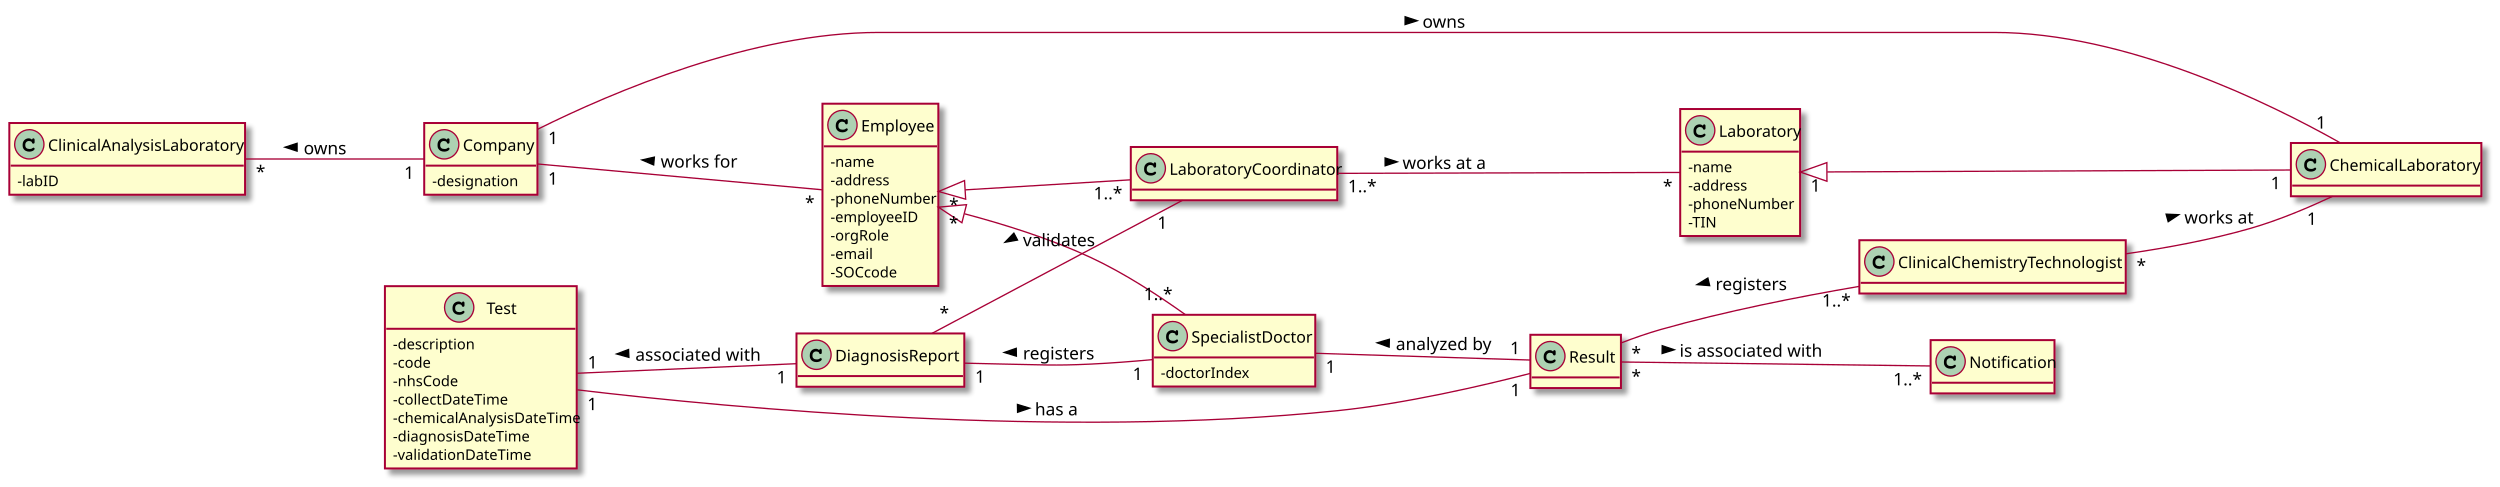
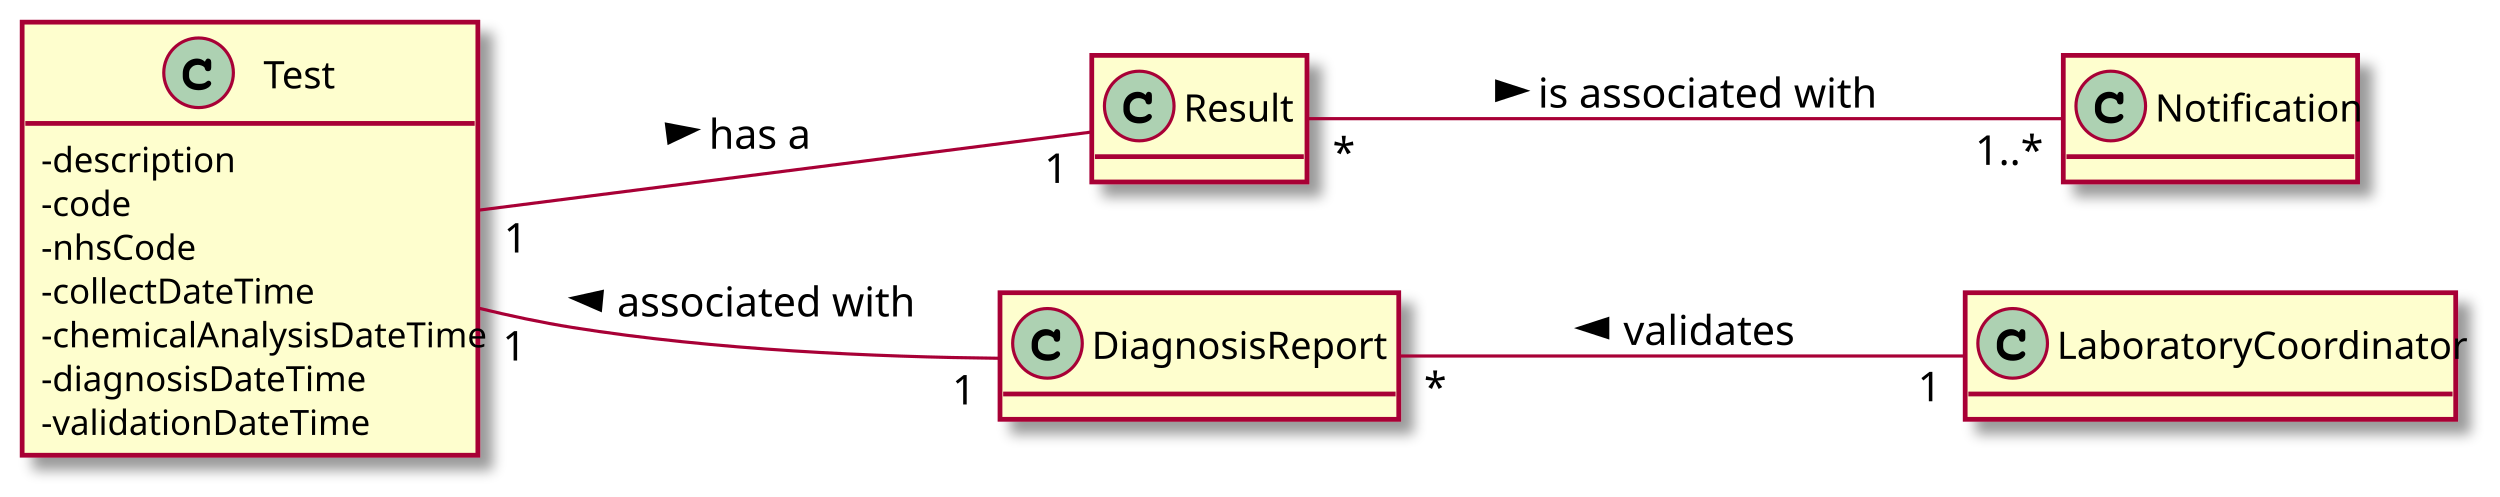
- <svg xmlns="http://www.w3.org/2000/svg" contentScriptType="application/ecmascript" contentStyleType="text/css" height="365px" preserveAspectRatio="none" style="width:1877px;height:365px;" version="1.1" viewBox="0 0 1877 365" width="1877px" zoomAndPan="magnify">
+ <svg xmlns="http://www.w3.org/2000/svg" contentScriptType="application/ecmascript" contentStyleType="text/css" height="157px" preserveAspectRatio="none" style="width:790px;height:157px;" version="1.1" viewBox="0 0 790 157" width="790px" zoomAndPan="magnify">
  <defs>
-     <filter height="300%" id="f18paqjjmsprko" width="300%" x="-1" y="-1">
+     <filter height="300%" id="fkf4e34r0clgi" width="300%" x="-1" y="-1">
      <feGaussianBlur result="blurOut" stdDeviation="2.0" />
      <feColorMatrix in="blurOut" result="blurOut2" type="matrix" values="0 0 0 0 0 0 0 0 0 0 0 0 0 0 0 0 0 0 .4 0" />
      <feOffset dx="4.0" dy="4.0" in="blurOut2" result="blurOut3" />
      <feBlend in="SourceGraphic" in2="blurOut3" mode="normal" />
    </filter>
  </defs>
  <g>
-     <rect codeLine="47" fill="#FEFECE" filter="url(#f18paqjjmsprko)" height="53.836" id="Company" style="stroke:#A80036;stroke-width:1.5;" width="85" x="318.5" y="92.356" />
-     <ellipse cx="333.5" cy="108.356" fill="#ADD1B2" rx="11" ry="11" style="stroke:#A80036;stroke-width:1.0;" />
-     <path d="M335.5,104.856 Q335.703,104.356 335.938,104.106 Q336.172,103.856 336.438,103.856 Q336.906,103.856 337.203,104.138 Q337.5,104.419 337.5,105.075 L337.5,106.638 Q337.5,107.294 337.219,107.575 Q336.938,107.856 336.5,107.856 Q336.109,107.856 335.859,107.685 Q335.609,107.513 335.5,107.06 Q335.453,106.747 335.281,106.575 Q334.969,106.247 334.406,106.06 Q333.844,105.856 333.281,105.856 Q332.578,105.856 331.984,106.138 Q331.406,106.419 330.953,107.044 Q330.5,107.669 330.5,108.528 L330.5,109.45 Q330.5,110.481 331.344,111.169 Q332.188,111.856 333.688,111.856 Q334.578,111.856 335.203,111.653 Q335.562,111.544 335.969,111.185 Q336.234,110.981 336.375,110.919 Q336.516,110.856 336.688,110.856 Q337.016,110.856 337.25,111.122 Q337.5,111.372 337.5,111.731 Q337.5,112.075 337.156,112.481 Q336.656,113.075 335.859,113.403 Q334.812,113.856 333.531,113.856 Q332.031,113.856 330.828,113.263 Q329.859,112.794 329.172,111.778 Q328.5,110.763 328.5,109.56 L328.5,108.466 Q328.5,107.216 329.094,106.122 Q329.703,105.028 330.75,104.45 Q331.812,103.856 333,103.856 Q333.719,103.856 334.344,104.106 Q334.969,104.356 335.5,104.856 Z " fill="#000000" />
-     <text fill="#000000" font-family="sans-serif" font-size="12" lengthAdjust="spacing" textLength="53" x="347.5" y="113.267">Company</text>
-     <line style="stroke:#A80036;stroke-width:1.5;" x1="319.5" x2="402.5" y1="124.356" y2="124.356" />
-     <text fill="#000000" font-family="sans-serif" font-size="11" lengthAdjust="spacing" textLength="59" x="324.5" y="139.775">-designation</text>
-     <rect codeLine="51" fill="#FEFECE" filter="url(#f18paqjjmsprko)" height="95.344" id="Laboratory" style="stroke:#A80036;stroke-width:1.5;" width="90" x="1261.5" y="81.856" />
-     <ellipse cx="1276.5" cy="97.856" fill="#ADD1B2" rx="11" ry="11" style="stroke:#A80036;stroke-width:1.0;" />
-     <path d="M1278.5,94.356 Q1278.703,93.856 1278.938,93.606 Q1279.172,93.356 1279.438,93.356 Q1279.906,93.356 1280.203,93.638 Q1280.5,93.919 1280.5,94.575 L1280.5,96.138 Q1280.5,96.794 1280.219,97.075 Q1279.938,97.356 1279.5,97.356 Q1279.109,97.356 1278.859,97.185 Q1278.609,97.013 1278.5,96.56 Q1278.453,96.247 1278.281,96.075 Q1277.969,95.747 1277.406,95.56 Q1276.844,95.356 1276.281,95.356 Q1275.578,95.356 1274.984,95.638 Q1274.406,95.919 1273.953,96.544 Q1273.5,97.169 1273.5,98.028 L1273.5,98.95 Q1273.5,99.981 1274.344,100.669 Q1275.188,101.356 1276.688,101.356 Q1277.578,101.356 1278.203,101.153 Q1278.562,101.044 1278.969,100.685 Q1279.234,100.481 1279.375,100.419 Q1279.516,100.356 1279.688,100.356 Q1280.016,100.356 1280.25,100.622 Q1280.5,100.872 1280.5,101.231 Q1280.5,101.575 1280.156,101.981 Q1279.656,102.575 1278.859,102.903 Q1277.812,103.356 1276.531,103.356 Q1275.031,103.356 1273.828,102.763 Q1272.859,102.294 1272.172,101.278 Q1271.5,100.263 1271.5,99.06 L1271.5,97.966 Q1271.5,96.716 1272.094,95.622 Q1272.703,94.528 1273.75,93.95 Q1274.812,93.356 1276,93.356 Q1276.719,93.356 1277.344,93.606 Q1277.969,93.856 1278.5,94.356 Z " fill="#000000" />
-     <text fill="#000000" font-family="sans-serif" font-size="12" lengthAdjust="spacing" textLength="58" x="1290.5" y="102.767">Laboratory</text>
-     <line style="stroke:#A80036;stroke-width:1.5;" x1="1262.5" x2="1350.5" y1="113.856" y2="113.856" />
-     <text fill="#000000" font-family="sans-serif" font-size="11" lengthAdjust="spacing" textLength="30" x="1267.5" y="129.275">-name</text>
-     <text fill="#000000" font-family="sans-serif" font-size="11" lengthAdjust="spacing" textLength="44" x="1267.5" y="143.111">-address</text>
-     <text fill="#000000" font-family="sans-serif" font-size="11" lengthAdjust="spacing" textLength="71" x="1267.5" y="156.947">-phoneNumber</text>
-     <text fill="#000000" font-family="sans-serif" font-size="11" lengthAdjust="spacing" textLength="19" x="1267.5" y="170.783">-TIN</text>
-     <rect codeLine="58" fill="#FEFECE" filter="url(#f18paqjjmsprko)" height="40" id="ChemicalLaboratory" style="stroke:#A80036;stroke-width:1.5;" width="143" x="1720" y="107.356" />
-     <ellipse cx="1735" cy="123.356" fill="#ADD1B2" rx="11" ry="11" style="stroke:#A80036;stroke-width:1.0;" />
-     <path d="M1737,119.856 Q1737.203,119.356 1737.438,119.106 Q1737.672,118.856 1737.938,118.856 Q1738.406,118.856 1738.703,119.138 Q1739,119.419 1739,120.075 L1739,121.638 Q1739,122.294 1738.719,122.575 Q1738.438,122.856 1738,122.856 Q1737.609,122.856 1737.359,122.685 Q1737.109,122.513 1737,122.06 Q1736.953,121.747 1736.781,121.575 Q1736.469,121.247 1735.906,121.06 Q1735.344,120.856 1734.781,120.856 Q1734.078,120.856 1733.484,121.138 Q1732.906,121.419 1732.453,122.044 Q1732,122.669 1732,123.528 L1732,124.45 Q1732,125.481 1732.844,126.169 Q1733.688,126.856 1735.188,126.856 Q1736.078,126.856 1736.703,126.653 Q1737.062,126.544 1737.469,126.185 Q1737.734,125.981 1737.875,125.919 Q1738.016,125.856 1738.188,125.856 Q1738.516,125.856 1738.75,126.122 Q1739,126.372 1739,126.731 Q1739,127.075 1738.656,127.481 Q1738.156,128.075 1737.359,128.403 Q1736.312,128.856 1735.031,128.856 Q1733.531,128.856 1732.328,128.263 Q1731.359,127.794 1730.672,126.778 Q1730,125.763 1730,124.56 L1730,123.466 Q1730,122.216 1730.594,121.122 Q1731.203,120.028 1732.25,119.45 Q1733.312,118.856 1734.5,118.856 Q1735.219,118.856 1735.844,119.106 Q1736.469,119.356 1737,119.856 Z " fill="#000000" />
-     <text fill="#000000" font-family="sans-serif" font-size="12" lengthAdjust="spacing" textLength="111" x="1749" y="128.267">ChemicalLaboratory</text>
-     <line style="stroke:#A80036;stroke-width:1.5;" x1="1721" x2="1862" y1="139.356" y2="139.356" />
-     <rect codeLine="8" fill="#FEFECE" filter="url(#f18paqjjmsprko)" height="40" id="LaboratoryCoordinator" style="stroke:#A80036;stroke-width:1.5;" width="155" x="849" y="110.356" />
-     <ellipse cx="864" cy="126.356" fill="#ADD1B2" rx="11" ry="11" style="stroke:#A80036;stroke-width:1.0;" />
-     <path d="M866,122.856 Q866.203,122.356 866.438,122.106 Q866.672,121.856 866.938,121.856 Q867.406,121.856 867.703,122.138 Q868,122.419 868,123.075 L868,124.638 Q868,125.294 867.719,125.575 Q867.438,125.856 867,125.856 Q866.609,125.856 866.359,125.685 Q866.109,125.513 866,125.06 Q865.953,124.747 865.781,124.575 Q865.469,124.247 864.906,124.06 Q864.344,123.856 863.781,123.856 Q863.078,123.856 862.484,124.138 Q861.906,124.419 861.453,125.044 Q861,125.669 861,126.528 L861,127.45 Q861,128.481 861.844,129.169 Q862.688,129.856 864.188,129.856 Q865.078,129.856 865.703,129.653 Q866.062,129.544 866.469,129.185 Q866.734,128.981 866.875,128.919 Q867.016,128.856 867.188,128.856 Q867.516,128.856 867.75,129.122 Q868,129.372 868,129.731 Q868,130.075 867.656,130.481 Q867.156,131.075 866.359,131.403 Q865.312,131.856 864.031,131.856 Q862.531,131.856 861.328,131.263 Q860.359,130.794 859.672,129.778 Q859,128.763 859,127.56 L859,126.466 Q859,125.216 859.594,124.122 Q860.203,123.028 861.25,122.45 Q862.312,121.856 863.5,121.856 Q864.219,121.856 864.844,122.106 Q865.469,122.356 866,122.856 Z " fill="#000000" />
-     <text fill="#000000" font-family="sans-serif" font-size="12" lengthAdjust="spacing" textLength="123" x="878" y="131.267">LaboratoryCoordinator</text>
-     <line style="stroke:#A80036;stroke-width:1.5;" x1="850" x2="1003" y1="142.356" y2="142.356" />
-     <rect codeLine="65" fill="#FEFECE" filter="url(#f18paqjjmsprko)" height="136.852" id="Employee" style="stroke:#A80036;stroke-width:1.5;" width="87" x="617.5" y="77.856" />
-     <ellipse cx="632.5" cy="93.856" fill="#ADD1B2" rx="11" ry="11" style="stroke:#A80036;stroke-width:1.0;" />
-     <path d="M634.5,90.356 Q634.703,89.856 634.938,89.606 Q635.172,89.356 635.438,89.356 Q635.906,89.356 636.203,89.638 Q636.5,89.919 636.5,90.575 L636.5,92.138 Q636.5,92.794 636.219,93.075 Q635.938,93.356 635.5,93.356 Q635.109,93.356 634.859,93.185 Q634.609,93.013 634.5,92.56 Q634.453,92.247 634.281,92.075 Q633.969,91.747 633.406,91.56 Q632.844,91.356 632.281,91.356 Q631.578,91.356 630.984,91.638 Q630.406,91.919 629.953,92.544 Q629.5,93.169 629.5,94.028 L629.5,94.95 Q629.5,95.981 630.344,96.669 Q631.188,97.356 632.688,97.356 Q633.578,97.356 634.203,97.153 Q634.562,97.044 634.969,96.685 Q635.234,96.481 635.375,96.419 Q635.516,96.356 635.688,96.356 Q636.016,96.356 636.25,96.622 Q636.5,96.872 636.5,97.231 Q636.5,97.575 636.156,97.981 Q635.656,98.575 634.859,98.903 Q633.812,99.356 632.531,99.356 Q631.031,99.356 629.828,98.763 Q628.859,98.294 628.172,97.278 Q627.5,96.263 627.5,95.06 L627.5,93.966 Q627.5,92.716 628.094,91.622 Q628.703,90.528 629.75,89.95 Q630.812,89.356 632,89.356 Q632.719,89.356 633.344,89.606 Q633.969,89.856 634.5,90.356 Z " fill="#000000" />
-     <text fill="#000000" font-family="sans-serif" font-size="12" lengthAdjust="spacing" textLength="55" x="646.5" y="98.767">Employee</text>
-     <line style="stroke:#A80036;stroke-width:1.5;" x1="618.5" x2="703.5" y1="109.856" y2="109.856" />
-     <text fill="#000000" font-family="sans-serif" font-size="11" lengthAdjust="spacing" textLength="30" x="623.5" y="125.275">-name</text>
-     <text fill="#000000" font-family="sans-serif" font-size="11" lengthAdjust="spacing" textLength="44" x="623.5" y="139.111">-address</text>
-     <text fill="#000000" font-family="sans-serif" font-size="11" lengthAdjust="spacing" textLength="71" x="623.5" y="152.947">-phoneNumber</text>
-     <text fill="#000000" font-family="sans-serif" font-size="11" lengthAdjust="spacing" textLength="59" x="623.5" y="166.783">-employeeID</text>
-     <text fill="#000000" font-family="sans-serif" font-size="11" lengthAdjust="spacing" textLength="41" x="623.5" y="180.619">-orgRole</text>
-     <text fill="#000000" font-family="sans-serif" font-size="11" lengthAdjust="spacing" textLength="28" x="623.5" y="194.455">-email</text>
-     <text fill="#000000" font-family="sans-serif" font-size="11" lengthAdjust="spacing" textLength="50" x="623.5" y="208.291">-SOCcode</text>
-     <rect codeLine="95" fill="#FEFECE" filter="url(#f18paqjjmsprko)" height="40" id="ClinicalChemistryTechnologist" style="stroke:#A80036;stroke-width:1.5;" width="200" x="1396" y="180.356" />
-     <ellipse cx="1411" cy="196.356" fill="#ADD1B2" rx="11" ry="11" style="stroke:#A80036;stroke-width:1.0;" />
-     <path d="M1413,192.856 Q1413.203,192.356 1413.438,192.106 Q1413.672,191.856 1413.938,191.856 Q1414.406,191.856 1414.703,192.138 Q1415,192.419 1415,193.075 L1415,194.638 Q1415,195.294 1414.719,195.575 Q1414.438,195.856 1414,195.856 Q1413.609,195.856 1413.359,195.685 Q1413.109,195.513 1413,195.06 Q1412.953,194.747 1412.781,194.575 Q1412.469,194.247 1411.906,194.06 Q1411.344,193.856 1410.781,193.856 Q1410.078,193.856 1409.484,194.138 Q1408.906,194.419 1408.453,195.044 Q1408,195.669 1408,196.528 L1408,197.45 Q1408,198.481 1408.844,199.169 Q1409.688,199.856 1411.188,199.856 Q1412.078,199.856 1412.703,199.653 Q1413.062,199.544 1413.469,199.185 Q1413.734,198.981 1413.875,198.919 Q1414.016,198.856 1414.188,198.856 Q1414.516,198.856 1414.75,199.122 Q1415,199.372 1415,199.731 Q1415,200.075 1414.656,200.481 Q1414.156,201.075 1413.359,201.403 Q1412.312,201.856 1411.031,201.856 Q1409.531,201.856 1408.328,201.263 Q1407.359,200.794 1406.672,199.778 Q1406,198.763 1406,197.56 L1406,196.466 Q1406,195.216 1406.594,194.122 Q1407.203,193.028 1408.25,192.45 Q1409.312,191.856 1410.5,191.856 Q1411.219,191.856 1411.844,192.106 Q1412.469,192.356 1413,192.856 Z " fill="#000000" />
-     <text fill="#000000" font-family="sans-serif" font-size="12" lengthAdjust="spacing" textLength="168" x="1425" y="201.267">ClinicalChemistryTechnologist</text>
-     <line style="stroke:#A80036;stroke-width:1.5;" x1="1397" x2="1595" y1="212.356" y2="212.356" />
-     <rect codeLine="75" fill="#FEFECE" filter="url(#f18paqjjmsprko)" height="53.836" id="SpecialistDoctor" style="stroke:#A80036;stroke-width:1.5;" width="122" x="865.5" y="236.356" />
-     <ellipse cx="880.5" cy="252.356" fill="#ADD1B2" rx="11" ry="11" style="stroke:#A80036;stroke-width:1.0;" />
-     <path d="M882.5,248.856 Q882.703,248.356 882.938,248.106 Q883.172,247.856 883.438,247.856 Q883.906,247.856 884.203,248.138 Q884.5,248.419 884.5,249.075 L884.5,250.638 Q884.5,251.294 884.219,251.575 Q883.938,251.856 883.5,251.856 Q883.109,251.856 882.859,251.685 Q882.609,251.513 882.5,251.06 Q882.453,250.747 882.281,250.575 Q881.969,250.247 881.406,250.06 Q880.844,249.856 880.281,249.856 Q879.578,249.856 878.984,250.138 Q878.406,250.419 877.953,251.044 Q877.5,251.669 877.5,252.528 L877.5,253.45 Q877.5,254.481 878.344,255.169 Q879.188,255.856 880.688,255.856 Q881.578,255.856 882.203,255.653 Q882.562,255.544 882.969,255.185 Q883.234,254.981 883.375,254.919 Q883.516,254.856 883.688,254.856 Q884.016,254.856 884.25,255.122 Q884.5,255.372 884.5,255.731 Q884.5,256.075 884.156,256.481 Q883.656,257.075 882.859,257.403 Q881.812,257.856 880.531,257.856 Q879.031,257.856 877.828,257.263 Q876.859,256.794 876.172,255.778 Q875.5,254.763 875.5,253.56 L875.5,252.466 Q875.5,251.216 876.094,250.122 Q876.703,249.028 877.75,248.45 Q878.812,247.856 880,247.856 Q880.719,247.856 881.344,248.106 Q881.969,248.356 882.5,248.856 Z " fill="#000000" />
-     <text fill="#000000" font-family="sans-serif" font-size="12" lengthAdjust="spacing" textLength="90" x="894.5" y="257.267">SpecialistDoctor</text>
-     <line style="stroke:#A80036;stroke-width:1.5;" x1="866.5" x2="986.5" y1="268.356" y2="268.356" />
-     <text fill="#000000" font-family="sans-serif" font-size="11" lengthAdjust="spacing" textLength="61" x="871.5" y="283.775">-doctorIndex</text>
-     <rect codeLine="79" fill="#FEFECE" filter="url(#f18paqjjmsprko)" height="40" id="Result" style="stroke:#A80036;stroke-width:1.5;" width="68" x="1149" y="251.356" />
-     <ellipse cx="1164" cy="267.356" fill="#ADD1B2" rx="11" ry="11" style="stroke:#A80036;stroke-width:1.0;" />
-     <path d="M1166,263.856 Q1166.203,263.356 1166.438,263.106 Q1166.672,262.856 1166.938,262.856 Q1167.406,262.856 1167.703,263.138 Q1168,263.419 1168,264.075 L1168,265.638 Q1168,266.294 1167.719,266.575 Q1167.438,266.856 1167,266.856 Q1166.609,266.856 1166.359,266.685 Q1166.109,266.513 1166,266.06 Q1165.953,265.747 1165.781,265.575 Q1165.469,265.247 1164.906,265.06 Q1164.344,264.856 1163.781,264.856 Q1163.078,264.856 1162.484,265.138 Q1161.906,265.419 1161.453,266.044 Q1161,266.669 1161,267.528 L1161,268.45 Q1161,269.481 1161.844,270.169 Q1162.688,270.856 1164.188,270.856 Q1165.078,270.856 1165.703,270.653 Q1166.062,270.544 1166.469,270.185 Q1166.734,269.981 1166.875,269.919 Q1167.016,269.856 1167.188,269.856 Q1167.516,269.856 1167.75,270.122 Q1168,270.372 1168,270.731 Q1168,271.075 1167.656,271.481 Q1167.156,272.075 1166.359,272.403 Q1165.312,272.856 1164.031,272.856 Q1162.531,272.856 1161.328,272.263 Q1160.359,271.794 1159.672,270.778 Q1159,269.763 1159,268.56 L1159,267.466 Q1159,266.216 1159.594,265.122 Q1160.203,264.028 1161.25,263.45 Q1162.312,262.856 1163.5,262.856 Q1164.219,262.856 1164.844,263.106 Q1165.469,263.356 1166,263.856 Z " fill="#000000" />
-     <text fill="#000000" font-family="sans-serif" font-size="12" lengthAdjust="spacing" textLength="36" x="1178" y="272.267">Result</text>
-     <line style="stroke:#A80036;stroke-width:1.5;" x1="1150" x2="1216" y1="283.356" y2="283.356" />
-     <rect codeLine="82" fill="#FEFECE" filter="url(#f18paqjjmsprko)" height="40" id="DiagnosisReport" style="stroke:#A80036;stroke-width:1.5;" width="126" x="598" y="250.356" />
-     <ellipse cx="613" cy="266.356" fill="#ADD1B2" rx="11" ry="11" style="stroke:#A80036;stroke-width:1.0;" />
-     <path d="M615,262.856 Q615.203,262.356 615.438,262.106 Q615.672,261.856 615.938,261.856 Q616.406,261.856 616.703,262.138 Q617,262.419 617,263.075 L617,264.638 Q617,265.294 616.719,265.575 Q616.438,265.856 616,265.856 Q615.609,265.856 615.359,265.685 Q615.109,265.513 615,265.06 Q614.953,264.747 614.781,264.575 Q614.469,264.247 613.906,264.06 Q613.344,263.856 612.781,263.856 Q612.078,263.856 611.484,264.138 Q610.906,264.419 610.453,265.044 Q610,265.669 610,266.528 L610,267.45 Q610,268.481 610.844,269.169 Q611.688,269.856 613.188,269.856 Q614.078,269.856 614.703,269.653 Q615.062,269.544 615.469,269.185 Q615.734,268.981 615.875,268.919 Q616.016,268.856 616.188,268.856 Q616.516,268.856 616.75,269.122 Q617,269.372 617,269.731 Q617,270.075 616.656,270.481 Q616.156,271.075 615.359,271.403 Q614.312,271.856 613.031,271.856 Q611.531,271.856 610.328,271.263 Q609.359,270.794 608.672,269.778 Q608,268.763 608,267.56 L608,266.466 Q608,265.216 608.594,264.122 Q609.203,263.028 610.25,262.45 Q611.312,261.856 612.5,261.856 Q613.219,261.856 613.844,262.106 Q614.469,262.356 615,262.856 Z " fill="#000000" />
-     <text fill="#000000" font-family="sans-serif" font-size="12" lengthAdjust="spacing" textLength="94" x="627" y="271.267">DiagnosisReport</text>
-     <line style="stroke:#A80036;stroke-width:1.5;" x1="599" x2="723" y1="282.356" y2="282.356" />
-     <rect codeLine="85" fill="#FEFECE" filter="url(#f18paqjjmsprko)" height="136.852" id="Test" style="stroke:#A80036;stroke-width:1.5;" width="144" x="289" y="214.856" />
-     <ellipse cx="344.75" cy="230.856" fill="#ADD1B2" rx="11" ry="11" style="stroke:#A80036;stroke-width:1.0;" />
-     <path d="M346.75,227.356 Q346.953,226.856 347.188,226.606 Q347.422,226.356 347.688,226.356 Q348.156,226.356 348.453,226.638 Q348.75,226.919 348.75,227.575 L348.75,229.138 Q348.75,229.794 348.469,230.075 Q348.188,230.356 347.75,230.356 Q347.359,230.356 347.109,230.185 Q346.859,230.013 346.75,229.56 Q346.703,229.247 346.531,229.075 Q346.219,228.747 345.656,228.56 Q345.094,228.356 344.531,228.356 Q343.828,228.356 343.234,228.638 Q342.656,228.919 342.203,229.544 Q341.75,230.169 341.75,231.028 L341.75,231.95 Q341.75,232.981 342.594,233.669 Q343.438,234.356 344.938,234.356 Q345.828,234.356 346.453,234.153 Q346.812,234.044 347.219,233.685 Q347.484,233.481 347.625,233.419 Q347.766,233.356 347.938,233.356 Q348.266,233.356 348.5,233.622 Q348.75,233.872 348.75,234.231 Q348.75,234.575 348.406,234.981 Q347.906,235.575 347.109,235.903 Q346.062,236.356 344.781,236.356 Q343.281,236.356 342.078,235.763 Q341.109,235.294 340.422,234.278 Q339.75,233.263 339.75,232.06 L339.75,230.966 Q339.75,229.716 340.344,228.622 Q340.953,227.528 342,226.95 Q343.062,226.356 344.25,226.356 Q344.969,226.356 345.594,226.606 Q346.219,226.856 346.75,227.356 Z " fill="#000000" />
-     <text fill="#000000" font-family="sans-serif" font-size="12" lengthAdjust="spacing" textLength="24" x="365.25" y="235.767">Test</text>
-     <line style="stroke:#A80036;stroke-width:1.5;" x1="290" x2="432" y1="246.856" y2="246.856" />
-     <text fill="#000000" font-family="sans-serif" font-size="11" lengthAdjust="spacing" textLength="57" x="295" y="262.275">-description</text>
-     <text fill="#000000" font-family="sans-serif" font-size="11" lengthAdjust="spacing" textLength="28" x="295" y="276.111">-code</text>
-     <text fill="#000000" font-family="sans-serif" font-size="11" lengthAdjust="spacing" textLength="47" x="295" y="289.947">-nhsCode</text>
-     <text fill="#000000" font-family="sans-serif" font-size="11" lengthAdjust="spacing" textLength="79" x="295" y="303.783">-collectDateTime</text>
-     <text fill="#000000" font-family="sans-serif" font-size="11" lengthAdjust="spacing" textLength="132" x="295" y="317.619">-chemicalAnalysisDateTime</text>
-     <text fill="#000000" font-family="sans-serif" font-size="11" lengthAdjust="spacing" textLength="94" x="295" y="331.455">-diagnosisDateTime</text>
-     <text fill="#000000" font-family="sans-serif" font-size="11" lengthAdjust="spacing" textLength="93" x="295" y="345.291">-validationDateTime</text>
-     <rect codeLine="61" fill="#FEFECE" filter="url(#f18paqjjmsprko)" height="53.836" id="ClinicalAnalysisLaboratory" style="stroke:#A80036;stroke-width:1.5;" width="177" x="7" y="92.356" />
-     <ellipse cx="22" cy="108.356" fill="#ADD1B2" rx="11" ry="11" style="stroke:#A80036;stroke-width:1.0;" />
-     <path d="M24,104.856 Q24.203,104.356 24.438,104.106 Q24.672,103.856 24.938,103.856 Q25.406,103.856 25.703,104.138 Q26,104.419 26,105.075 L26,106.638 Q26,107.294 25.719,107.575 Q25.438,107.856 25,107.856 Q24.609,107.856 24.359,107.685 Q24.109,107.513 24,107.06 Q23.953,106.747 23.781,106.575 Q23.469,106.247 22.906,106.06 Q22.344,105.856 21.781,105.856 Q21.078,105.856 20.484,106.138 Q19.906,106.419 19.453,107.044 Q19,107.669 19,108.528 L19,109.45 Q19,110.481 19.844,111.169 Q20.688,111.856 22.188,111.856 Q23.078,111.856 23.703,111.653 Q24.062,111.544 24.469,111.185 Q24.734,110.981 24.875,110.919 Q25.016,110.856 25.188,110.856 Q25.516,110.856 25.75,111.122 Q26,111.372 26,111.731 Q26,112.075 25.656,112.481 Q25.156,113.075 24.359,113.403 Q23.312,113.856 22.031,113.856 Q20.531,113.856 19.328,113.263 Q18.359,112.794 17.672,111.778 Q17,110.763 17,109.56 L17,108.466 Q17,107.216 17.594,106.122 Q18.203,105.028 19.25,104.45 Q20.312,103.856 21.5,103.856 Q22.219,103.856 22.844,104.106 Q23.469,104.356 24,104.856 Z " fill="#000000" />
-     <text fill="#000000" font-family="sans-serif" font-size="12" lengthAdjust="spacing" textLength="145" x="36" y="113.267">ClinicalAnalysisLaboratory</text>
-     <line style="stroke:#A80036;stroke-width:1.5;" x1="8" x2="183" y1="124.356" y2="124.356" />
-     <text fill="#000000" font-family="sans-serif" font-size="11" lengthAdjust="spacing" textLength="27" x="13" y="139.775">-labID</text>
-     <rect fill="#FEFECE" filter="url(#f18paqjjmsprko)" height="40" id="Notification" style="stroke:#A80036;stroke-width:1.5;" width="93" x="1449.5" y="255.356" />
-     <ellipse cx="1464.5" cy="271.356" fill="#ADD1B2" rx="11" ry="11" style="stroke:#A80036;stroke-width:1.0;" />
-     <path d="M1466.5,267.856 Q1466.703,267.356 1466.938,267.106 Q1467.172,266.856 1467.438,266.856 Q1467.906,266.856 1468.203,267.138 Q1468.5,267.419 1468.5,268.075 L1468.5,269.638 Q1468.5,270.294 1468.219,270.575 Q1467.938,270.856 1467.5,270.856 Q1467.109,270.856 1466.859,270.685 Q1466.609,270.513 1466.5,270.06 Q1466.453,269.747 1466.281,269.575 Q1465.969,269.247 1465.406,269.06 Q1464.844,268.856 1464.281,268.856 Q1463.578,268.856 1462.984,269.138 Q1462.406,269.419 1461.953,270.044 Q1461.5,270.669 1461.5,271.528 L1461.5,272.45 Q1461.5,273.481 1462.344,274.169 Q1463.188,274.856 1464.688,274.856 Q1465.578,274.856 1466.203,274.653 Q1466.562,274.544 1466.969,274.185 Q1467.234,273.981 1467.375,273.919 Q1467.516,273.856 1467.688,273.856 Q1468.016,273.856 1468.25,274.122 Q1468.5,274.372 1468.5,274.731 Q1468.5,275.075 1468.156,275.481 Q1467.656,276.075 1466.859,276.403 Q1465.812,276.856 1464.531,276.856 Q1463.031,276.856 1461.828,276.263 Q1460.859,275.794 1460.172,274.778 Q1459.5,273.763 1459.5,272.56 L1459.5,271.466 Q1459.5,270.216 1460.094,269.122 Q1460.703,268.028 1461.75,267.45 Q1462.812,266.856 1464,266.856 Q1464.719,266.856 1465.344,267.106 Q1465.969,267.356 1466.5,267.856 Z " fill="#000000" />
-     <text fill="#000000" font-family="sans-serif" font-size="12" lengthAdjust="spacing" textLength="61" x="1478.5" y="276.267">Notification</text>
-     <line style="stroke:#A80036;stroke-width:1.5;" x1="1450.5" x2="1541.5" y1="287.356" y2="287.356" />
-     <path codeLine="16" d="M403.75,123.136 C460.13,128.246 560.11,137.306 617.09,142.466 " fill="none" id="Company-Employee" style="stroke:#A80036;stroke-width:1.0;" />
-     <polygon fill="#000000" points="482.02,120.081,490.763,123.824,491.294,117.97,482.02,120.081" style="stroke:#000000;stroke-width:1.0;" />
-     <text fill="#000000" font-family="sans-serif" font-size="13" lengthAdjust="spacing" textLength="52" x="496" y="125.852">works for</text>
-     <text fill="#000000" font-family="sans-serif" font-size="13" lengthAdjust="spacing" textLength="7" x="411.41" y="138.625">1</text>
-     <text fill="#000000" font-family="sans-serif" font-size="13" lengthAdjust="spacing" textLength="5" x="604.403" y="156.684">*</text>
-     <path codeLine="18" d="M724.69,142.546 C761.93,140.286 809.44,137.406 848.89,135.006 " fill="none" id="Employee-backto-LaboratoryCoordinator" style="stroke:#A80036;stroke-width:1.0;" />
-     <polygon fill="none" points="725.02,149.546,704.63,143.766,724.17,135.566,725.02,149.546" style="stroke:#A80036;stroke-width:1.0;" />
-     <text fill="#000000" font-family="sans-serif" font-size="13" lengthAdjust="spacing" textLength="5" x="712.559" y="158.234">*</text>
-     <text fill="#000000" font-family="sans-serif" font-size="13" lengthAdjust="spacing" textLength="20" x="821.087" y="149.644">1..*</text>
-     <path codeLine="20" d="M1596.26,190.536 C1626.7,186.176 1660.05,179.996 1690,171.356 C1710.86,165.336 1733.07,155.956 1751.3,147.396 " fill="none" id="ClinicalChemistryTechnologist-ChemicalLaboratory" style="stroke:#A80036;stroke-width:1.0;" />
-     <polygon fill="#000000" points="1635.817,161.192,1626.315,160.785,1627.891,166.448,1635.817,161.192" style="stroke:#000000;stroke-width:1.0;" />
-     <text fill="#000000" font-family="sans-serif" font-size="13" lengthAdjust="spacing" textLength="49" x="1640" y="167.852">works at</text>
-     <text fill="#000000" font-family="sans-serif" font-size="13" lengthAdjust="spacing" textLength="5" x="1604.128" y="203.906">*</text>
-     <text fill="#000000" font-family="sans-serif" font-size="13" lengthAdjust="spacing" textLength="7" x="1732.009" y="168.827">1</text>
-     <path codeLine="22" d="M1004.45,130.156 C1081.84,129.946 1198.45,129.636 1261.41,129.476 " fill="none" id="LaboratoryCoordinator-Laboratory" style="stroke:#A80036;stroke-width:1.0;" />
-     <polygon fill="#000000" points="1049,121.519,1039.947,118.604,1039.963,124.482,1049,121.519" style="stroke:#000000;stroke-width:1.0;" />
-     <text fill="#000000" font-family="sans-serif" font-size="13" lengthAdjust="spacing" textLength="60" x="1053" y="126.852">works at a</text>
-     <text fill="#000000" font-family="sans-serif" font-size="13" lengthAdjust="spacing" textLength="20" x="1012.008" y="144.337">1..*</text>
-     <text fill="#000000" font-family="sans-serif" font-size="13" lengthAdjust="spacing" textLength="5" x="1248.528" y="144.317">*</text>
-     <path codeLine="24" d="M1757.06,107.256 C1703.93,77.276 1596.09,24.356 1497,24.356 C660,24.356 660,24.356 660,24.356 C564.7,24.356 460.01,69.006 403.6,97.086 " fill="none" id="ChemicalLaboratory-Company" style="stroke:#A80036;stroke-width:1.0;" />
-     <polygon fill="#000000" points="1064,15.57,1054.977,12.563,1054.933,18.441,1064,15.57" style="stroke:#000000;stroke-width:1.0;" />
-     <text fill="#000000" font-family="sans-serif" font-size="13" lengthAdjust="spacing" textLength="30" x="1068" y="20.852">owns</text>
-     <text fill="#000000" font-family="sans-serif" font-size="13" lengthAdjust="spacing" textLength="7" x="1738.915" y="96.549">1</text>
-     <text fill="#000000" font-family="sans-serif" font-size="13" lengthAdjust="spacing" textLength="7" x="411.523" y="108.173">1</text>
-     <path codeLine="26" d="M184.24,119.356 C229.45,119.356 282.48,119.356 318.37,119.356 " fill="none" id="ClinicalAnalysisLaboratory-Company" style="stroke:#A80036;stroke-width:1.0;" />
-     <polygon fill="#000000" points="214,110.532,223.045,113.471,223.045,107.593,214,110.532" style="stroke:#000000;stroke-width:1.0;" />
-     <text fill="#000000" font-family="sans-serif" font-size="13" lengthAdjust="spacing" textLength="30" x="228" y="115.852">owns</text>
-     <text fill="#000000" font-family="sans-serif" font-size="13" lengthAdjust="spacing" textLength="5" x="192.081" y="133.561">*</text>
-     <text fill="#000000" font-family="sans-serif" font-size="13" lengthAdjust="spacing" textLength="7" x="303.441" y="134.271">1</text>
-     <path codeLine="28" d="M1371.87,129.086 C1462.18,128.716 1625.9,128.036 1719.6,127.646 " fill="none" id="Laboratory-backto-ChemicalLaboratory" style="stroke:#A80036;stroke-width:1.0;" />
-     <polygon fill="none" points="1371.67,136.086,1351.64,129.176,1371.61,122.086,1371.67,136.086" style="stroke:#A80036;stroke-width:1.0;" />
-     <text fill="#000000" font-family="sans-serif" font-size="13" lengthAdjust="spacing" textLength="7" x="1359.392" y="143.918">1</text>
-     <text fill="#000000" font-family="sans-serif" font-size="13" lengthAdjust="spacing" textLength="7" x="1704.824" y="142.015">1</text>
-     <path codeLine="30" d="M987.81,265.256 C1038.23,266.836 1108.25,269.036 1148.98,270.316 " fill="none" id="SpecialistDoctor-Result" style="stroke:#A80036;stroke-width:1.0;" />
-     <polygon fill="#000000" points="1034.003,257.375,1042.951,260.597,1043.135,254.722,1034.003,257.375" style="stroke:#000000;stroke-width:1.0;" />
-     <text fill="#000000" font-family="sans-serif" font-size="13" lengthAdjust="spacing" textLength="70" x="1048" y="262.852">analyzed by</text>
-     <text fill="#000000" font-family="sans-serif" font-size="13" lengthAdjust="spacing" textLength="7" x="995.304" y="279.926">1</text>
-     <text fill="#000000" font-family="sans-serif" font-size="13" lengthAdjust="spacing" textLength="7" x="1133.773" y="265.873">1</text>
-     <path codeLine="32" d="M724.33,160.556 C753.78,168.376 788.97,179.356 819,193.356 C844.07,205.036 870.05,222.006 890.07,236.306 " fill="none" id="Employee-backto-SpecialistDoctor" style="stroke:#A80036;stroke-width:1.0;" />
-     <polygon fill="none" points="722.2,167.236,704.53,155.536,725.64,153.666,722.2,167.236" style="stroke:#A80036;stroke-width:1.0;" />
-     <text fill="#000000" font-family="sans-serif" font-size="13" lengthAdjust="spacing" textLength="5" x="712.441" y="172.027">*</text>
-     <text fill="#000000" font-family="sans-serif" font-size="13" lengthAdjust="spacing" textLength="20" x="858.753" y="225.321">1..*</text>
-     <path codeLine="34" d="M1217.31,257.406 C1226.79,253.786 1237.2,250.126 1247,247.356 C1295.28,233.696 1349.99,222.856 1395.71,215.046 " fill="none" id="Result-ClinicalChemistryTechnologist" style="stroke:#A80036;stroke-width:1.0;" />
-     <polygon fill="#000000" points="1274.135,213.687,1283.615,214.457,1282.257,208.738,1274.135,213.687" style="stroke:#000000;stroke-width:1.0;" />
-     <text fill="#000000" font-family="sans-serif" font-size="13" lengthAdjust="spacing" textLength="50" x="1288" y="217.852">registers</text>
-     <text fill="#000000" font-family="sans-serif" font-size="13" lengthAdjust="spacing" textLength="5" x="1224.902" y="269.711">*</text>
-     <text fill="#000000" font-family="sans-serif" font-size="13" lengthAdjust="spacing" textLength="20" x="1367.955" y="230.149">1..*</text>
-     <path codeLine="36" d="M1217.28,271.786 C1273.22,272.506 1386.17,273.956 1449.43,274.766 " fill="none" id="Result-Notification" style="stroke:#A80036;stroke-width:1.0;" />
-     <polygon fill="#000000" points="1257,262.596,1247.993,259.542,1247.918,265.419,1257,262.596" style="stroke:#000000;stroke-width:1.0;" />
-     <text fill="#000000" font-family="sans-serif" font-size="13" lengthAdjust="spacing" textLength="104" x="1261" y="267.852">is associated with</text>
-     <text fill="#000000" font-family="sans-serif" font-size="13" lengthAdjust="spacing" textLength="5" x="1224.866" y="287.057">*</text>
-     <text fill="#000000" font-family="sans-serif" font-size="13" lengthAdjust="spacing" textLength="20" x="1421.475" y="289.328">1..*</text>
-     <path codeLine="38" d="M724.35,272.666 C734.27,272.956 744.41,273.196 754,273.356 C782.89,273.826 790.14,274.706 819,273.356 C834.03,272.656 850.21,271.396 865.3,269.996 " fill="none" id="DiagnosisReport-SpecialistDoctor" style="stroke:#A80036;stroke-width:1.0;" />
-     <polygon fill="#000000" points="754.001,264.627,763.1,267.394,762.989,261.517,754.001,264.627" style="stroke:#000000;stroke-width:1.0;" />
-     <text fill="#000000" font-family="sans-serif" font-size="13" lengthAdjust="spacing" textLength="50" x="768" y="269.852">registers</text>
-     <text fill="#000000" font-family="sans-serif" font-size="13" lengthAdjust="spacing" textLength="7" x="732.08" y="287.374">1</text>
-     <text fill="#000000" font-family="sans-serif" font-size="13" lengthAdjust="spacing" textLength="7" x="850.415" y="285.307">1</text>
-     <path codeLine="40" d="M699.75,250.296 C749.84,223.686 837.76,176.976 887.82,150.376 " fill="none" id="DiagnosisReport-LaboratoryCoordinator" style="stroke:#A80036;stroke-width:1.0;" />
-     <polygon fill="#000000" points="754.585,181.878,763.951,180.23,761.193,175.039,754.585,181.878" style="stroke:#000000;stroke-width:1.0;" />
-     <text fill="#000000" font-family="sans-serif" font-size="13" lengthAdjust="spacing" textLength="50" x="768" y="184.852">validates</text>
-     <text fill="#000000" font-family="sans-serif" font-size="13" lengthAdjust="spacing" textLength="5" x="705.398" y="239.601">*</text>
-     <text fill="#000000" font-family="sans-serif" font-size="13" lengthAdjust="spacing" textLength="7" x="868.957" y="171.802">1</text>
-     <path codeLine="42" d="M433.46,292.706 C552.23,306.766 797.62,329.576 1004,308.356 C1055.18,303.096 1113.35,289.536 1148.86,280.376 " fill="none" id="Test-Result" style="stroke:#A80036;stroke-width:1.0;" />
-     <polygon fill="#000000" points="772.999,306.446,763.905,303.663,764.006,309.54,772.999,306.446" style="stroke:#000000;stroke-width:1.0;" />
-     <text fill="#000000" font-family="sans-serif" font-size="13" lengthAdjust="spacing" textLength="32" x="777" y="311.852">has a</text>
-     <text fill="#000000" font-family="sans-serif" font-size="13" lengthAdjust="spacing" textLength="7" x="440.937" y="307.934">1</text>
-     <text fill="#000000" font-family="sans-serif" font-size="13" lengthAdjust="spacing" textLength="7" x="1134.097" y="297.418">1</text>
-     <path codeLine="44" d="M433.38,280.246 C483.49,278.056 549.84,275.166 597.79,273.066 " fill="none" id="Test-DiagnosisReport" style="stroke:#A80036;stroke-width:1.0;" />
-     <polygon fill="#000000" points="463.005,265.75,472.17,268.292,471.913,262.42,463.005,265.75" style="stroke:#000000;stroke-width:1.0;" />
-     <text fill="#000000" font-family="sans-serif" font-size="13" lengthAdjust="spacing" textLength="90" x="477" y="270.852">associated with</text>
-     <text fill="#000000" font-family="sans-serif" font-size="13" lengthAdjust="spacing" textLength="7" x="441.205" y="276.622">1</text>
-     <text fill="#000000" font-family="sans-serif" font-size="13" lengthAdjust="spacing" textLength="7" x="583.077" y="287.82">1</text>
+     <rect codeLine="5" fill="#FEFECE" filter="url(#fkf4e34r0clgi)" height="40" id="LaboratoryCoordinator" style="stroke:#A80036;stroke-width:1.5;" width="155" x="621" y="92.5" />
+     <ellipse cx="636" cy="108.5" fill="#ADD1B2" rx="11" ry="11" style="stroke:#A80036;stroke-width:1.0;" />
+     <path d="M638,105 Q638.203,104.5 638.438,104.25 Q638.672,104 638.938,104 Q639.406,104 639.703,104.281 Q640,104.562 640,105.219 L640,106.781 Q640,107.438 639.719,107.719 Q639.438,108 639,108 Q638.609,108 638.359,107.828 Q638.109,107.656 638,107.203 Q637.953,106.891 637.781,106.719 Q637.469,106.391 636.906,106.203 Q636.344,106 635.781,106 Q635.078,106 634.484,106.281 Q633.906,106.562 633.453,107.188 Q633,107.812 633,108.672 L633,109.594 Q633,110.625 633.844,111.312 Q634.688,112 636.188,112 Q637.078,112 637.703,111.797 Q638.062,111.688 638.469,111.328 Q638.734,111.125 638.875,111.062 Q639.016,111 639.188,111 Q639.516,111 639.75,111.266 Q640,111.516 640,111.875 Q640,112.219 639.656,112.625 Q639.156,113.219 638.359,113.547 Q637.312,114 636.031,114 Q634.531,114 633.328,113.406 Q632.359,112.938 631.672,111.922 Q631,110.906 631,109.703 L631,108.609 Q631,107.359 631.594,106.266 Q632.203,105.172 633.25,104.594 Q634.312,104 635.5,104 Q636.219,104 636.844,104.25 Q637.469,104.5 638,105 Z " fill="#000000" />
+     <text fill="#000000" font-family="sans-serif" font-size="12" lengthAdjust="spacing" textLength="123" x="650" y="113.41">LaboratoryCoordinator</text>
+     <line style="stroke:#A80036;stroke-width:1.5;" x1="622" x2="775" y1="124.5" y2="124.5" />
+     <rect codeLine="19" fill="#FEFECE" filter="url(#fkf4e34r0clgi)" height="40" id="Result" style="stroke:#A80036;stroke-width:1.5;" width="68" x="345" y="17.5" />
+     <ellipse cx="360" cy="33.5" fill="#ADD1B2" rx="11" ry="11" style="stroke:#A80036;stroke-width:1.0;" />
+     <path d="M362,30 Q362.203,29.5 362.438,29.25 Q362.672,29 362.938,29 Q363.406,29 363.703,29.281 Q364,29.562 364,30.219 L364,31.781 Q364,32.438 363.719,32.719 Q363.438,33 363,33 Q362.609,33 362.359,32.828 Q362.109,32.656 362,32.203 Q361.953,31.891 361.781,31.719 Q361.469,31.391 360.906,31.203 Q360.344,31 359.781,31 Q359.078,31 358.484,31.281 Q357.906,31.562 357.453,32.188 Q357,32.812 357,33.672 L357,34.594 Q357,35.625 357.844,36.312 Q358.688,37 360.188,37 Q361.078,37 361.703,36.797 Q362.062,36.688 362.469,36.328 Q362.734,36.125 362.875,36.062 Q363.016,36 363.188,36 Q363.516,36 363.75,36.266 Q364,36.516 364,36.875 Q364,37.219 363.656,37.625 Q363.156,38.219 362.359,38.547 Q361.312,39 360.031,39 Q358.531,39 357.328,38.406 Q356.359,37.938 355.672,36.922 Q355,35.906 355,34.703 L355,33.609 Q355,32.359 355.594,31.266 Q356.203,30.172 357.25,29.594 Q358.312,29 359.5,29 Q360.219,29 360.844,29.25 Q361.469,29.5 362,30 Z " fill="#000000" />
+     <text fill="#000000" font-family="sans-serif" font-size="12" lengthAdjust="spacing" textLength="36" x="374" y="38.41">Result</text>
+     <line style="stroke:#A80036;stroke-width:1.5;" x1="346" x2="412" y1="49.5" y2="49.5" />
+     <rect codeLine="22" fill="#FEFECE" filter="url(#fkf4e34r0clgi)" height="40" id="DiagnosisReport" style="stroke:#A80036;stroke-width:1.5;" width="126" x="316" y="92.5" />
+     <ellipse cx="331" cy="108.5" fill="#ADD1B2" rx="11" ry="11" style="stroke:#A80036;stroke-width:1.0;" />
+     <path d="M333,105 Q333.203,104.5 333.438,104.25 Q333.672,104 333.938,104 Q334.406,104 334.703,104.281 Q335,104.562 335,105.219 L335,106.781 Q335,107.438 334.719,107.719 Q334.438,108 334,108 Q333.609,108 333.359,107.828 Q333.109,107.656 333,107.203 Q332.953,106.891 332.781,106.719 Q332.469,106.391 331.906,106.203 Q331.344,106 330.781,106 Q330.078,106 329.484,106.281 Q328.906,106.562 328.453,107.188 Q328,107.812 328,108.672 L328,109.594 Q328,110.625 328.844,111.312 Q329.688,112 331.188,112 Q332.078,112 332.703,111.797 Q333.062,111.688 333.469,111.328 Q333.734,111.125 333.875,111.062 Q334.016,111 334.188,111 Q334.516,111 334.75,111.266 Q335,111.516 335,111.875 Q335,112.219 334.656,112.625 Q334.156,113.219 333.359,113.547 Q332.312,114 331.031,114 Q329.531,114 328.328,113.406 Q327.359,112.938 326.672,111.922 Q326,110.906 326,109.703 L326,108.609 Q326,107.359 326.594,106.266 Q327.203,105.172 328.25,104.594 Q329.312,104 330.5,104 Q331.219,104 331.844,104.25 Q332.469,104.5 333,105 Z " fill="#000000" />
+     <text fill="#000000" font-family="sans-serif" font-size="12" lengthAdjust="spacing" textLength="94" x="345" y="113.41">DiagnosisReport</text>
+     <line style="stroke:#A80036;stroke-width:1.5;" x1="317" x2="441" y1="124.5" y2="124.5" />
+     <rect codeLine="25" fill="#FEFECE" filter="url(#fkf4e34r0clgi)" height="136.852" id="Test" style="stroke:#A80036;stroke-width:1.5;" width="144" x="7" y="7" />
+     <ellipse cx="62.75" cy="23" fill="#ADD1B2" rx="11" ry="11" style="stroke:#A80036;stroke-width:1.0;" />
+     <path d="M64.75,19.5 Q64.953,19 65.188,18.75 Q65.422,18.5 65.688,18.5 Q66.156,18.5 66.453,18.781 Q66.75,19.062 66.75,19.719 L66.75,21.281 Q66.75,21.938 66.469,22.219 Q66.188,22.5 65.75,22.5 Q65.359,22.5 65.109,22.328 Q64.859,22.156 64.75,21.703 Q64.703,21.391 64.531,21.219 Q64.219,20.891 63.656,20.703 Q63.094,20.5 62.531,20.5 Q61.828,20.5 61.234,20.781 Q60.656,21.062 60.203,21.688 Q59.75,22.312 59.75,23.172 L59.75,24.094 Q59.75,25.125 60.594,25.812 Q61.438,26.5 62.938,26.5 Q63.828,26.5 64.453,26.297 Q64.812,26.188 65.219,25.828 Q65.484,25.625 65.625,25.562 Q65.766,25.5 65.938,25.5 Q66.266,25.5 66.5,25.766 Q66.75,26.016 66.75,26.375 Q66.75,26.719 66.406,27.125 Q65.906,27.719 65.109,28.047 Q64.062,28.5 62.781,28.5 Q61.281,28.5 60.078,27.906 Q59.109,27.438 58.422,26.422 Q57.75,25.406 57.75,24.203 L57.75,23.109 Q57.75,21.859 58.344,20.766 Q58.953,19.672 60,19.094 Q61.062,18.5 62.25,18.5 Q62.969,18.5 63.594,18.75 Q64.219,19 64.75,19.5 Z " fill="#000000" />
+     <text fill="#000000" font-family="sans-serif" font-size="12" lengthAdjust="spacing" textLength="24" x="83.25" y="27.91">Test</text>
+     <line style="stroke:#A80036;stroke-width:1.5;" x1="8" x2="150" y1="39" y2="39" />
+     <text fill="#000000" font-family="sans-serif" font-size="11" lengthAdjust="spacing" textLength="57" x="13" y="54.419">-description</text>
+     <text fill="#000000" font-family="sans-serif" font-size="11" lengthAdjust="spacing" textLength="28" x="13" y="68.255">-code</text>
+     <text fill="#000000" font-family="sans-serif" font-size="11" lengthAdjust="spacing" textLength="47" x="13" y="82.091">-nhsCode</text>
+     <text fill="#000000" font-family="sans-serif" font-size="11" lengthAdjust="spacing" textLength="79" x="13" y="95.927">-collectDateTime</text>
+     <text fill="#000000" font-family="sans-serif" font-size="11" lengthAdjust="spacing" textLength="132" x="13" y="109.763">-chemicalAnalysisDateTime</text>
+     <text fill="#000000" font-family="sans-serif" font-size="11" lengthAdjust="spacing" textLength="94" x="13" y="123.599">-diagnosisDateTime</text>
+     <text fill="#000000" font-family="sans-serif" font-size="11" lengthAdjust="spacing" textLength="93" x="13" y="137.435">-validationDateTime</text>
+     <rect fill="#FEFECE" filter="url(#fkf4e34r0clgi)" height="40" id="Notification" style="stroke:#A80036;stroke-width:1.5;" width="93" x="652" y="17.5" />
+     <ellipse cx="667" cy="33.5" fill="#ADD1B2" rx="11" ry="11" style="stroke:#A80036;stroke-width:1.0;" />
+     <path d="M669,30 Q669.203,29.5 669.438,29.25 Q669.672,29 669.938,29 Q670.406,29 670.703,29.281 Q671,29.562 671,30.219 L671,31.781 Q671,32.438 670.719,32.719 Q670.438,33 670,33 Q669.609,33 669.359,32.828 Q669.109,32.656 669,32.203 Q668.953,31.891 668.781,31.719 Q668.469,31.391 667.906,31.203 Q667.344,31 666.781,31 Q666.078,31 665.484,31.281 Q664.906,31.562 664.453,32.188 Q664,32.812 664,33.672 L664,34.594 Q664,35.625 664.844,36.312 Q665.688,37 667.188,37 Q668.078,37 668.703,36.797 Q669.062,36.688 669.469,36.328 Q669.734,36.125 669.875,36.062 Q670.016,36 670.188,36 Q670.516,36 670.75,36.266 Q671,36.516 671,36.875 Q671,37.219 670.656,37.625 Q670.156,38.219 669.359,38.547 Q668.312,39 667.031,39 Q665.531,39 664.328,38.406 Q663.359,37.938 662.672,36.922 Q662,35.906 662,34.703 L662,33.609 Q662,32.359 662.594,31.266 Q663.203,30.172 664.25,29.594 Q665.312,29 666.5,29 Q667.219,29 667.844,29.25 Q668.469,29.5 669,30 Z " fill="#000000" />
+     <text fill="#000000" font-family="sans-serif" font-size="12" lengthAdjust="spacing" textLength="61" x="681" y="38.41">Notification</text>
+     <line style="stroke:#A80036;stroke-width:1.5;" x1="653" x2="744" y1="49.5" y2="49.5" />
+     <path codeLine="11" d="M413.08,37.5 C470.1,37.5 586.99,37.5 651.76,37.5 " fill="none" id="Result-Notification" style="stroke:#A80036;stroke-width:1.0;" />
+     <polygon fill="#000000" points="482,28.676,472.955,25.737,472.955,31.615,482,28.676" style="stroke:#000000;stroke-width:1.0;" />
+     <text fill="#000000" font-family="sans-serif" font-size="13" lengthAdjust="spacing" textLength="104" x="486" y="33.995">is associated with</text>
+     <text fill="#000000" font-family="sans-serif" font-size="13" lengthAdjust="spacing" textLength="5" x="421.082" y="52.784">*</text>
+     <text fill="#000000" font-family="sans-serif" font-size="13" lengthAdjust="spacing" textLength="20" x="624.136" y="52.094">1..*</text>
+     <path codeLine="13" d="M442.35,112.5 C493.55,112.5 566.28,112.5 620.99,112.5 " fill="none" id="DiagnosisReport-LaboratoryCoordinator" style="stroke:#A80036;stroke-width:1.0;" />
+     <polygon fill="#000000" points="499,103.676,508.045,106.615,508.045,100.737,499,103.676" style="stroke:#000000;stroke-width:1.0;" />
+     <text fill="#000000" font-family="sans-serif" font-size="13" lengthAdjust="spacing" textLength="50" x="513" y="108.995">validates</text>
+     <text fill="#000000" font-family="sans-serif" font-size="13" lengthAdjust="spacing" textLength="5" x="449.964" y="126.94">*</text>
+     <text fill="#000000" font-family="sans-serif" font-size="13" lengthAdjust="spacing" textLength="7" x="606.016" y="126.8">1</text>
+     <path codeLine="15" d="M151.38,66.4 C212.68,58.58 298.29,47.66 344.78,41.74 " fill="none" id="Test-Result" style="stroke:#A80036;stroke-width:1.0;" />
+     <polygon fill="#000000" points="219.96,41.043,210.616,39.272,211.359,45.103,219.96,41.043" style="stroke:#000000;stroke-width:1.0;" />
+     <text fill="#000000" font-family="sans-serif" font-size="13" lengthAdjust="spacing" textLength="32" x="224" y="46.995">has a</text>
+     <text fill="#000000" font-family="sans-serif" font-size="13" lengthAdjust="spacing" textLength="7" x="159.205" y="79.808">1</text>
+     <text fill="#000000" font-family="sans-serif" font-size="13" lengthAdjust="spacing" textLength="7" x="330" y="57.796">1</text>
+     <path codeLine="17" d="M151.01,97.33 C161.01,99.77 171.21,101.94 181,103.5 C225.8,110.64 277,112.8 315.97,113.22 " fill="none" id="Test-DiagnosisReport" style="stroke:#A80036;stroke-width:1.0;" />
+     <polygon fill="#000000" points="181.023,94.196,189.745,97.989,190.308,92.138,181.023,94.196" style="stroke:#000000;stroke-width:1.0;" />
+     <text fill="#000000" font-family="sans-serif" font-size="13" lengthAdjust="spacing" textLength="90" x="195" y="99.995">associated with</text>
+     <text fill="#000000" font-family="sans-serif" font-size="13" lengthAdjust="spacing" textLength="7" x="158.797" y="113.927">1</text>
+     <text fill="#000000" font-family="sans-serif" font-size="13" lengthAdjust="spacing" textLength="7" x="300.862" y="127.799">1</text>
  </g>
</svg>
